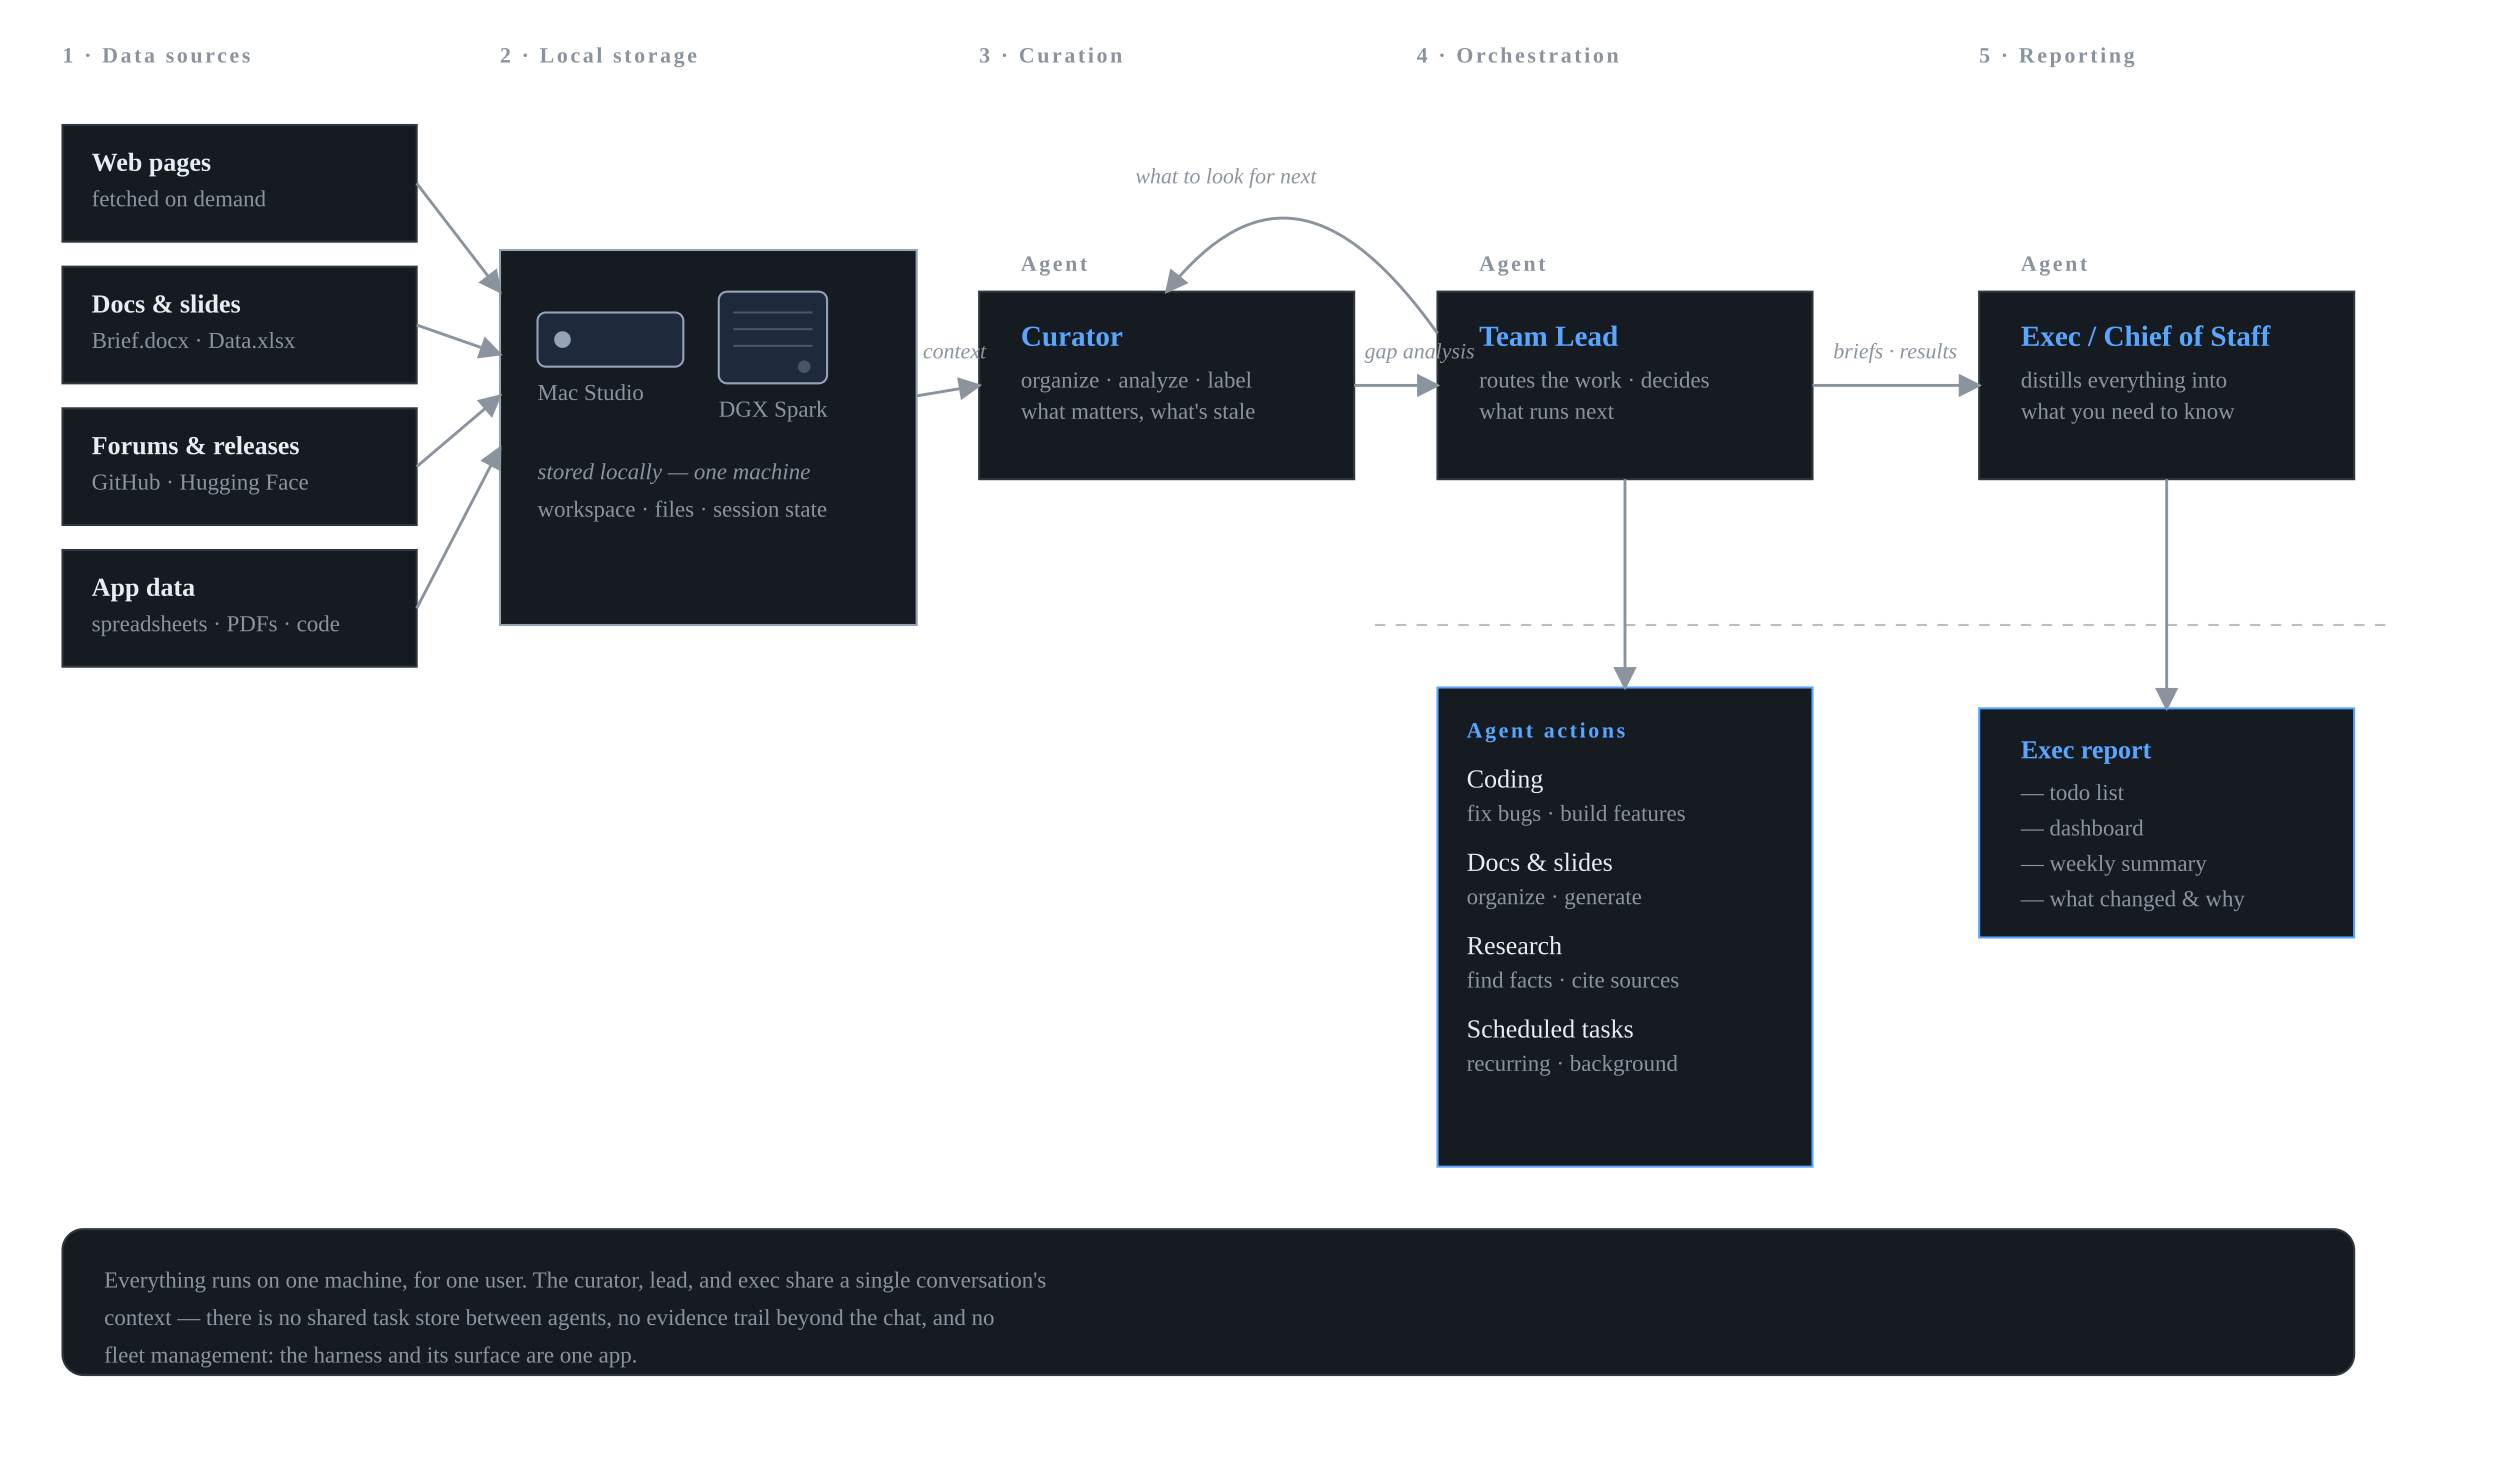
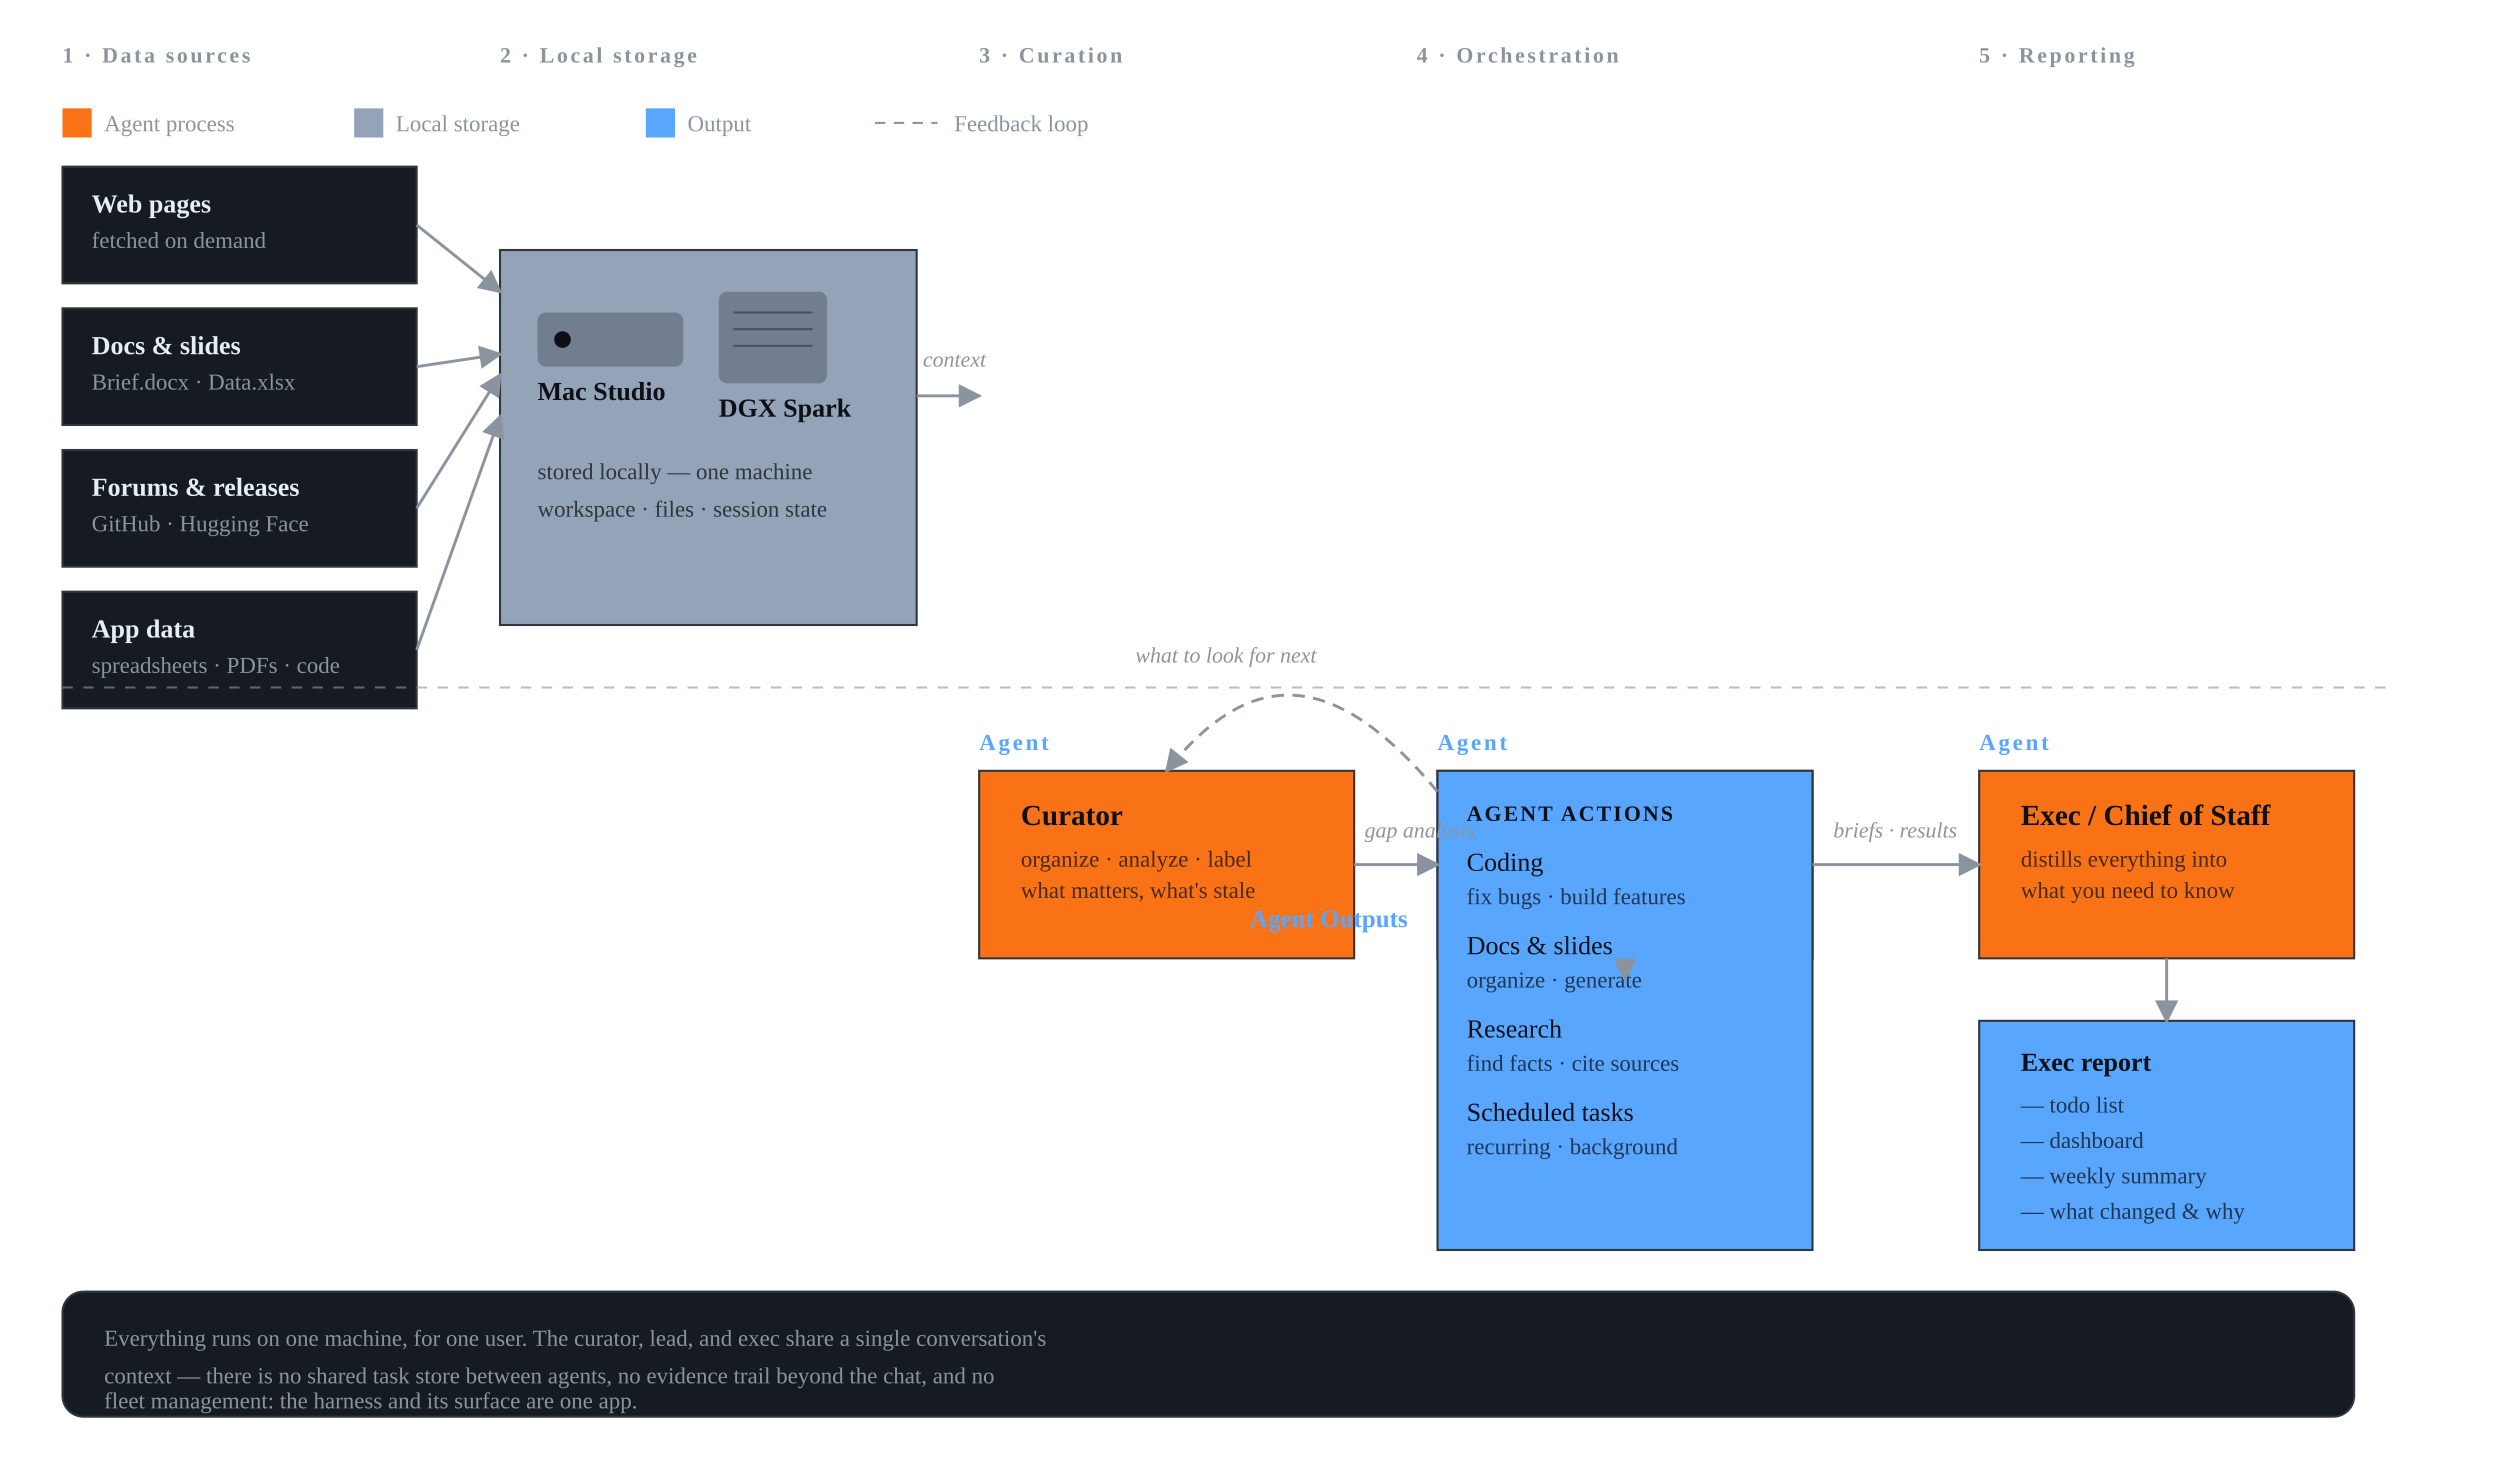
<svg xmlns="http://www.w3.org/2000/svg" viewBox="0 0 1200 700">
  <style>
- body{margin:0;background:#0d1117;color:#e6edf3;font:13px/1.5 -apple-system,BlinkMacSystemFont,'Segoe UI',Roboto,sans-serif}
- .wrap{max-width:1240px;margin:0 auto;padding:28px 20px 48px}
- h1{font-size:20px;font-weight:600;margin:0 0 4px}
- .sub{color:#8b949e;font-size:13px;margin-bottom:26px}
- .legend{display:flex;gap:18px;margin:0 0 20px;font-size:12px;color:#8b949e;flex-wrap:wrap}
- .legend span{display:inline-flex;align-items:center;gap:6px}
- .sw{width:12px;height:12px;border-radius:3px;display:inline-block}
- svg{display:block;max-width:100%;height:auto}
- .box{fill:#161b22;stroke:#30363d;stroke-width:1}
- .box.agent{stroke:#f97316}
- .box.store{stroke:#94a3b8}
- .box.out{stroke:#58a6ff}
- .t{fill:#e6edf3;font-size:12.5px;font-weight:600}
- .t.small{font-size:11px;font-weight:400;fill:#8b949e}
+ .box{stroke:#30363d;stroke-width:1}
+ .t{fill:#0d1117;font-size:12.5px;font-weight:600}
+ .t.small{font-size:11px;font-weight:400;fill:#0d1117;opacity:.75}
.t.h{fill:#8b949e;font-size:10.5px;letter-spacing:.12em;text-transform:uppercase;font-weight:600}
- .t.orange{fill:#f97316}
- .t.blue{fill:#58a6ff}
+ .t.agent{fill:#58a6ff;font-size:11px;letter-spacing:.12em;text-transform:uppercase;font-weight:600}
path.flow{fill:none;stroke:#8b949e;stroke-width:1.4;marker-end:url(#arrow)}
- path.flow.gray{stroke:#8b949e;marker-end:url(#arrowg)}
- path.flow.blue{stroke:#f97316;marker-end:url(#arrow)}
- path.flow.loop{stroke:#8b949e;stroke-dasharray:6 4;marker-end:url(#arrow)}
+ path.flow.loop{stroke:#8b949e;stroke-dasharray:6 4}
text.lbl{fill:#8b949e;font-size:10.5px;font-style:italic}
- text.lbl2{fill:#f97316;font-size:11px;font-weight:600}
+ text.outputs{fill:#58a6ff;font-size:12px;font-weight:600}
</style>
  <defs>
    <marker id="arrow" markerWidth="8" markerHeight="8" refX="7" refY="4" orient="auto">
      <path d="M0,0 L8,4 L0,8 z" fill="#8b949e" />
    </marker>
-     <marker id="arrowg" markerWidth="8" markerHeight="8" refX="7" refY="4" orient="auto">
-       <path d="M0,0 L8,4 L0,8 z" fill="#8b949e" />
-     </marker>
-     <marker id="arrowb" markerWidth="8" markerHeight="8" refX="7" refY="4" orient="auto">
-       <path d="M0,0 L8,4 L0,8 z" fill="#8b949e" />
-     </marker>
  </defs>
+   <rect x="30" y="52" width="14" height="14" fill="#f97316" />
+   <text x="50" y="63" fill="#8b949e" font-size="11">Agent process</text>
+   <rect x="170" y="52" width="14" height="14" fill="#94a3b8" />
+   <text x="190" y="63" fill="#8b949e" font-size="11">Local storage</text>
+   <rect x="310" y="52" width="14" height="14" fill="#58a6ff" />
+   <text x="330" y="63" fill="#8b949e" font-size="11">Output</text>
+   <line x1="420" y1="59" x2="450" y2="59" stroke="#8b949e" stroke-dasharray="5 4" />
+   <text x="458" y="63" fill="#8b949e" font-size="11">Feedback loop</text>
  <text class="t h" x="30" y="30">1 · Data sources</text>
  <text class="t h" x="240" y="30">2 · Local storage</text>
  <text class="t h" x="470" y="30">3 · Curation</text>
  <text class="t h" x="680" y="30">4 · Orchestration</text>
  <text class="t h" x="950" y="30">5 · Reporting</text>
-   <rect class="box" x="30" y="60" width="170" height="56" />
-   <text class="t" x="44" y="82">Web pages</text>
-   <text class="t small" x="44" y="99">fetched on demand</text>
-   <rect class="box" x="30" y="128" width="170" height="56" />
-   <text class="t" x="44" y="150">Docs &amp; slides</text>
-   <text class="t small" x="44" y="167">Brief.docx · Data.xlsx</text>
-   <rect class="box" x="30" y="196" width="170" height="56" />
-   <text class="t" x="44" y="218">Forums &amp; releases</text>
-   <text class="t small" x="44" y="235">GitHub · Hugging Face</text>
-   <rect class="box" x="30" y="264" width="170" height="56" />
-   <text class="t" x="44" y="286">App data</text>
-   <text class="t small" x="44" y="303">spreadsheets · PDFs · code</text>
-   <rect class="box store" x="240" y="120" width="200" height="180" />
-   <rect x="258" y="150" width="70" height="26" rx="4" fill="#1e293b" stroke="#94a3b8" />
-   <circle cx="270" cy="163" r="4" fill="#94a3b8" />
-   <text class="t small" x="258" y="192">Mac Studio</text>
-   <rect x="345" y="140" width="52" height="44" rx="4" fill="#1e293b" stroke="#94a3b8" />
-   <line x1="352" y1="150" x2="390" y2="150" stroke="#475569" />
-   <line x1="352" y1="158" x2="390" y2="158" stroke="#475569" />
-   <line x1="352" y1="166" x2="390" y2="166" stroke="#475569" />
-   <circle cx="386" cy="176" r="3" fill="#475569" />
-   <text class="t small" x="345" y="200">DGX Spark</text>
-   <text class="t small" x="258" y="230" style="font-style:italic">stored locally — one machine</text>
+   <rect class="box" x="30" y="80" width="170" height="56" fill="#161b22" />
+   <text class="t" x="44" y="102" style="fill:#e6edf3">Web pages</text>
+   <text x="44" y="119" fill="#8b949e" font-size="11">fetched on demand</text>
+   <rect class="box" x="30" y="148" width="170" height="56" fill="#161b22" />
+   <text class="t" x="44" y="170" style="fill:#e6edf3">Docs &amp; slides</text>
+   <text x="44" y="187" fill="#8b949e" font-size="11">Brief.docx · Data.xlsx</text>
+   <rect class="box" x="30" y="216" width="170" height="56" fill="#161b22" />
+   <text class="t" x="44" y="238" style="fill:#e6edf3">Forums &amp; releases</text>
+   <text x="44" y="255" fill="#8b949e" font-size="11">GitHub · Hugging Face</text>
+   <rect class="box" x="30" y="284" width="170" height="56" fill="#161b22" />
+   <text class="t" x="44" y="306" style="fill:#e6edf3">App data</text>
+   <text x="44" y="323" fill="#8b949e" font-size="11">spreadsheets · PDFs · code</text>
+   <rect class="box" x="240" y="120" width="200" height="180" fill="#94a3b8" />
+   <rect x="258" y="150" width="70" height="26" rx="4" fill="#0d1117" opacity="0.25" />
+   <circle cx="270" cy="163" r="4" fill="#0d1117" />
+   <text class="t" x="258" y="192">Mac Studio</text>
+   <rect x="345" y="140" width="52" height="44" rx="4" fill="#0d1117" opacity="0.25" />
+   <line x1="352" y1="150" x2="390" y2="150" stroke="#0d1117" opacity="0.4" />
+   <line x1="352" y1="158" x2="390" y2="158" stroke="#0d1117" opacity="0.4" />
+   <line x1="352" y1="166" x2="390" y2="166" stroke="#0d1117" opacity="0.4" />
+   <text class="t" x="345" y="200">DGX Spark</text>
+   <text class="t small" x="258" y="230">stored locally — one machine</text>
  <text class="t small" x="258" y="248">workspace · files · session state</text>
-   <rect class="box" x="470" y="140" width="180" height="90" stroke="#58a6ff" />
-   <text class="t h" x="490" y="130">Agent</text>
-   <text class="t blue" x="490" y="166" style="font-size:14px">Curator</text>
-   <text class="t small" x="490" y="186">organize · analyze · label</text>
-   <text class="t small" x="490" y="201">what matters, what's stale</text>
-   <rect class="box" x="690" y="140" width="180" height="90" stroke="#58a6ff" />
-   <text class="t h" x="710" y="130">Agent</text>
-   <text class="t blue" x="710" y="166" style="font-size:14px">Team Lead</text>
-   <text class="t small" x="710" y="186">routes the work · decides</text>
-   <text class="t small" x="710" y="201">what runs next</text>
-   <rect class="box out" x="690" y="330" width="180" height="230" />
-   <text class="t h" x="704" y="354" style="fill:#58a6ff">Agent actions</text>
-   <text class="t" x="704" y="378" style="font-weight:400">Coding</text>
-   <text class="t small" x="704" y="394">fix bugs · build features</text>
-   <text class="t" x="704" y="418" style="font-weight:400">Docs &amp; slides</text>
-   <text class="t small" x="704" y="434">organize · generate</text>
-   <text class="t" x="704" y="458" style="font-weight:400">Research</text>
-   <text class="t small" x="704" y="474">find facts · cite sources</text>
-   <text class="t" x="704" y="498" style="font-weight:400">Scheduled tasks</text>
-   <text class="t small" x="704" y="514">recurring · background</text>
-   <rect class="box" x="950" y="140" width="180" height="90" stroke="#58a6ff" />
-   <text class="t h" x="970" y="130">Agent</text>
-   <text class="t blue" x="970" y="166" style="font-size:14px">Exec / Chief of Staff</text>
-   <text class="t small" x="970" y="186">distills everything into</text>
-   <text class="t small" x="970" y="201">what you need to know</text>
-   <rect class="box out" x="950" y="340" width="180" height="110" />
-   <text class="t blue" x="970" y="364">Exec report</text>
-   <text class="t small" x="970" y="384">— todo list</text>
-   <text class="t small" x="970" y="401">— dashboard</text>
-   <text class="t small" x="970" y="418">— weekly summary</text>
-   <text class="t small" x="970" y="435">— what changed &amp; why</text>
-   <path class="flow" d="M200,88 L240,140" />
-   <path class="flow" d="M200,156 L240,170" />
-   <path class="flow" d="M200,224 L240,190" />
-   <path class="flow" d="M200,292 L240,215" />
-   <path class="flow" d="M440,190 L470,185" />
-   <text class="lbl" x="443" y="172">context</text>
-   <path class="flow" d="M650,185 L690,185" />
-   <text class="lbl" x="655" y="172">gap analysis</text>
-   <path class="flow" d="M780,230 L780,330" />
-   <path class="flow" d="M870,185 L950,185" />
-   <text class="lbl" x="880" y="172">briefs · results</text>
-   <path class="flow" d="M1040,230 L1040,340" />
-   <path class="flow" d="M690,160 C 640,90 600,90 560,140" />
-   <text class="lbl" x="545" y="88">what to look for next</text>
-   <rect x="30" y="590" width="1100" height="70" rx="10" fill="#161b22" stroke="#30363d" />
-   <text class="t small" x="50" y="618">Everything runs on one machine, for one user. The curator, lead, and exec share a single conversation's</text>
-   <text class="t small" x="50" y="636">context — there is no shared task store between agents, no evidence trail beyond the chat, and no</text>
-   <text class="t small" x="50" y="654">fleet management: the harness and its surface are one app.</text>
-   <line x1="660" y1="300" x2="1150" y2="300" stroke="#8b949e" stroke-width="1" stroke-dasharray="5 5" opacity="0.6" />
+   <line x1="30" y1="330" x2="1150" y2="330" stroke="#8b949e" stroke-width="1" stroke-dasharray="5 5" opacity="0.6" />
+   <text class="t agent" x="470" y="360">Agent</text>
+   <rect class="box" x="470" y="370" width="180" height="90" fill="#f97316" />
+   <text class="t" x="490" y="396" style="font-size:14px">Curator</text>
+   <text class="t small" x="490" y="416">organize · analyze · label</text>
+   <text class="t small" x="490" y="431">what matters, what's stale</text>
+   <text class="t agent" x="690" y="360">Agent</text>
+   <rect class="box" x="690" y="370" width="180" height="90" fill="#f97316" />
+   <text class="t" x="710" y="396" style="font-size:14px">Team Lead</text>
+   <text class="t small" x="710" y="416">routes the work · decides</text>
+   <text class="t small" x="710" y="431">what runs next</text>
+   <text class="t outputs" x="600" y="445">Agent Outputs</text>
+   <rect class="box" x="690" y="370" width="180" height="230" fill="#58a6ff" />
+   <text x="704" y="394" fill="#0d1117" font-size="10.5" letter-spacing="1" font-weight="600">AGENT ACTIONS</text>
+   <text class="t" x="704" y="418" style="font-weight:400">Coding</text>
+   <text class="t small" x="704" y="434">fix bugs · build features</text>
+   <text class="t" x="704" y="458" style="font-weight:400">Docs &amp; slides</text>
+   <text class="t small" x="704" y="474">organize · generate</text>
+   <text class="t" x="704" y="498" style="font-weight:400">Research</text>
+   <text class="t small" x="704" y="514">find facts · cite sources</text>
+   <text class="t" x="704" y="538" style="font-weight:400">Scheduled tasks</text>
+   <text class="t small" x="704" y="554">recurring · background</text>
+   <text class="t agent" x="950" y="360">Agent</text>
+   <rect class="box" x="950" y="370" width="180" height="90" fill="#f97316" />
+   <text class="t" x="970" y="396" style="font-size:14px">Exec / Chief of Staff</text>
+   <text class="t small" x="970" y="416">distills everything into</text>
+   <text class="t small" x="970" y="431">what you need to know</text>
+   <rect class="box" x="950" y="490" width="180" height="110" fill="#58a6ff" />
+   <text class="t" x="970" y="514">Exec report</text>
+   <text class="t small" x="970" y="534">— todo list</text>
+   <text class="t small" x="970" y="551">— dashboard</text>
+   <text class="t small" x="970" y="568">— weekly summary</text>
+   <text class="t small" x="970" y="585">— what changed &amp; why</text>
+   <path class="flow" d="M200,108 L240,140" />
+   <path class="flow" d="M200,176 L240,170" />
+   <path class="flow" d="M200,244 L240,180" />
+   <path class="flow" d="M200,312 L240,200" />
+   <path class="flow" d="M440,190 L470,190" />
+   <text class="lbl" x="443" y="176">context</text>
+   <path class="flow" d="M650,415 L690,415" />
+   <text class="lbl" x="655" y="402">gap analysis</text>
+   <path class="flow" d="M780,460 L780,470" />
+   <path class="flow" d="M870,415 L950,415" />
+   <text class="lbl" x="880" y="402">briefs · results</text>
+   <path class="flow" d="M1040,460 L1040,490" />
+   <path class="flow loop" d="M690,380 C 640,320 600,320 560,370" />
+   <text class="lbl" x="545" y="318">what to look for next</text>
+   <rect x="30" y="620" width="1100" height="60" rx="10" fill="#161b22" stroke="#30363d" />
+   <text x="50" y="646" fill="#8b949e" font-size="11">Everything runs on one machine, for one user. The curator, lead, and exec share a single conversation's</text>
+   <text x="50" y="664" fill="#8b949e" font-size="11">context — there is no shared task store between agents, no evidence trail beyond the chat, and no</text>
+   <text x="50" y="676" fill="#8b949e" font-size="11">fleet management: the harness and its surface are one app.</text>
</svg>
